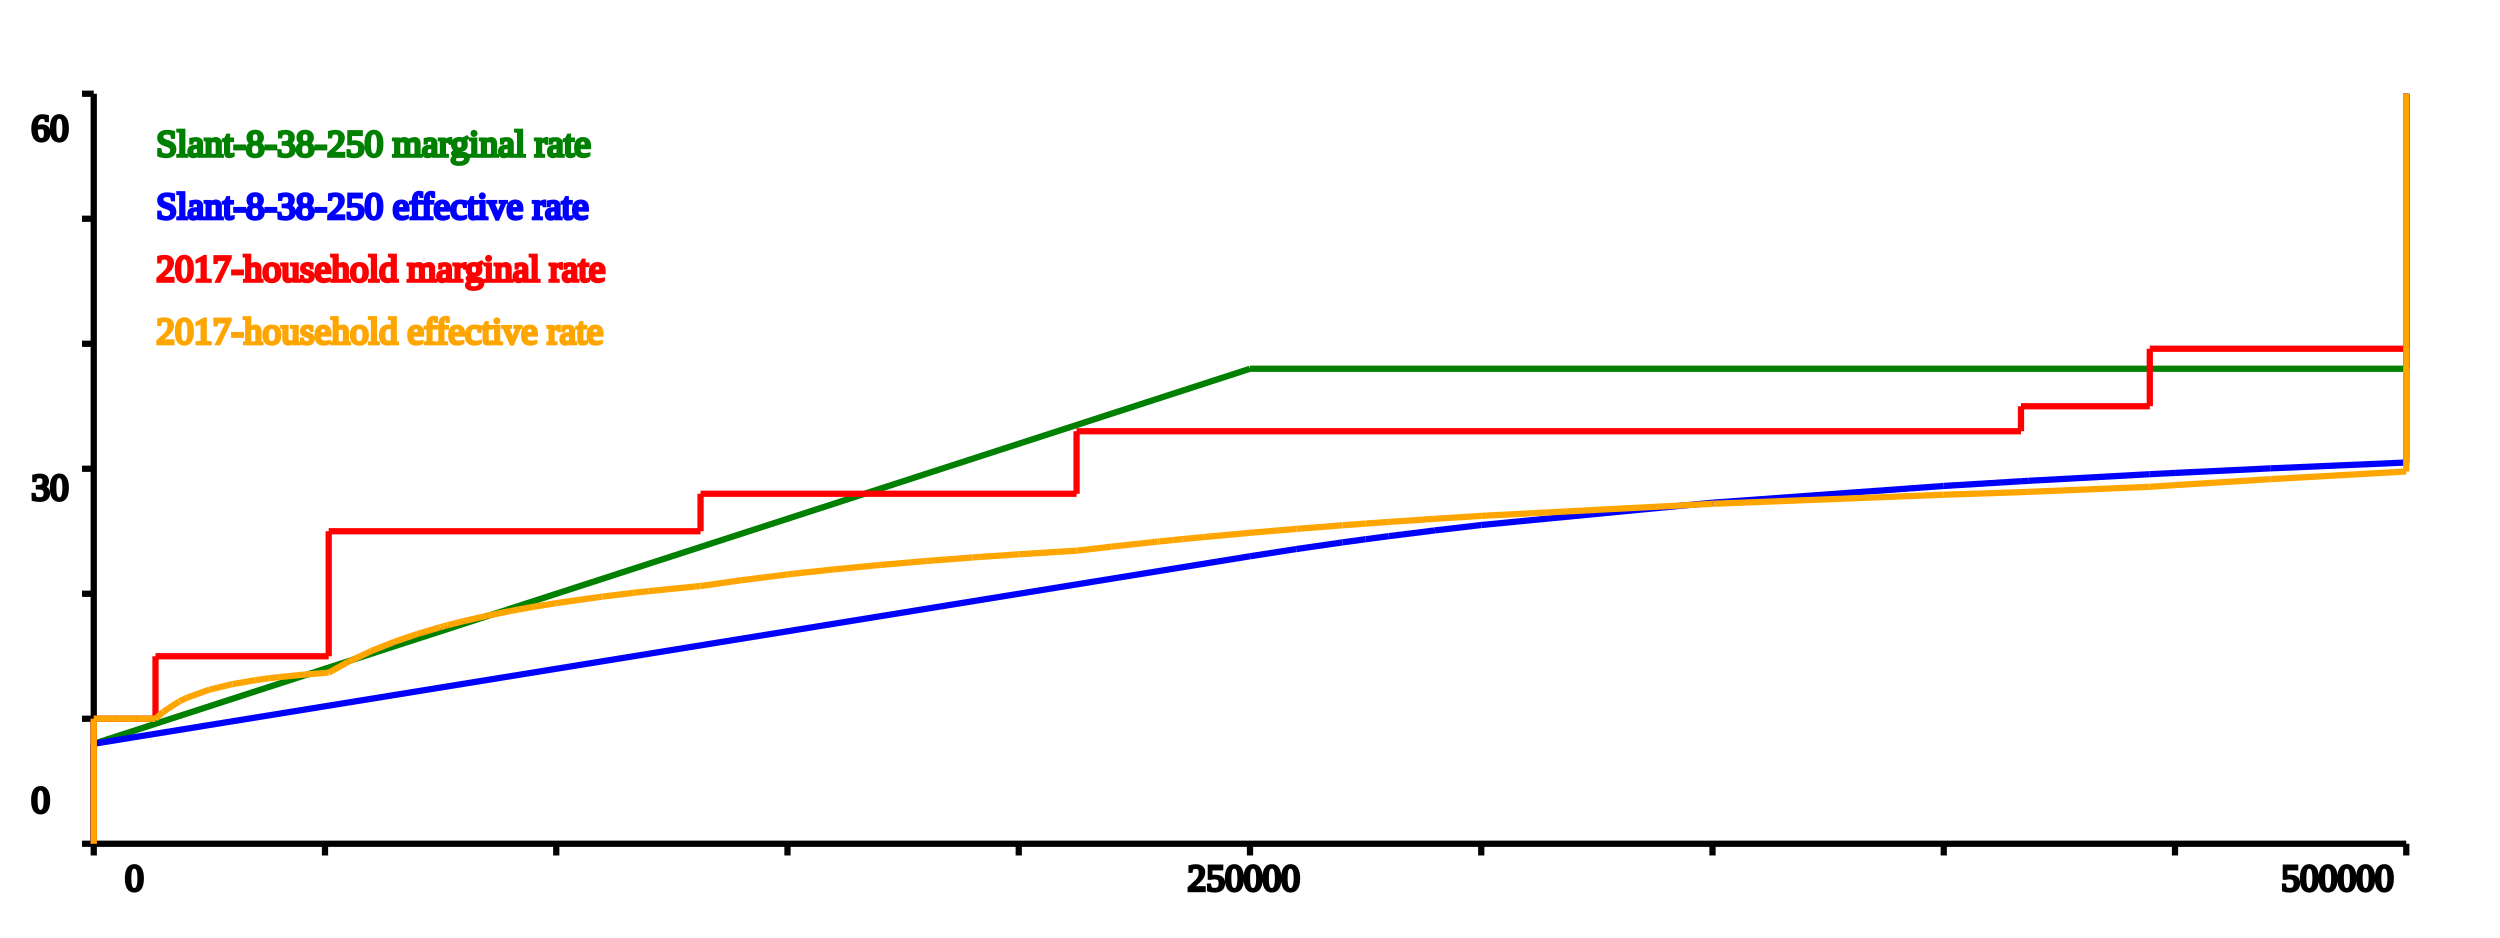
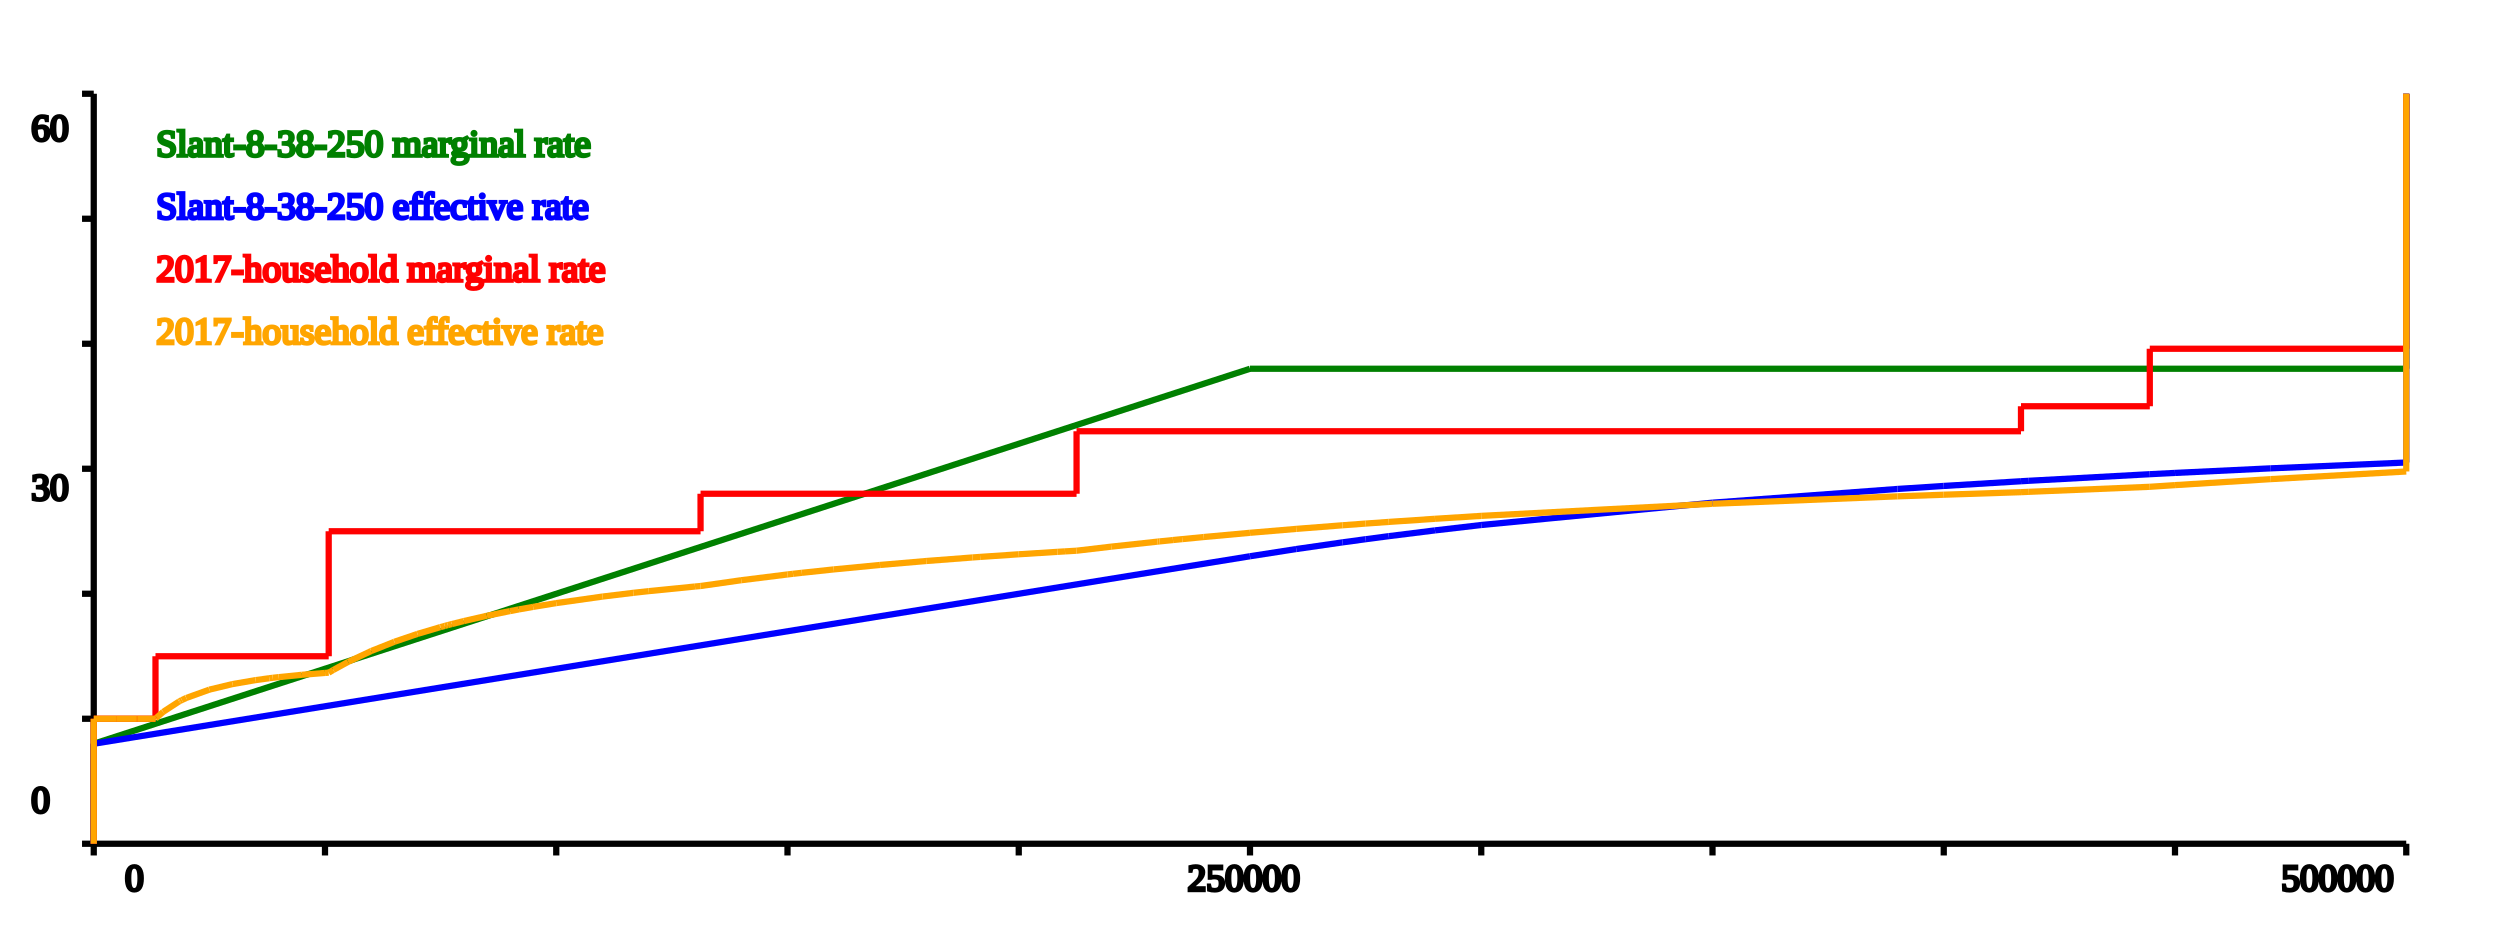
<svg xmlns="http://www.w3.org/2000/svg" height="300" width="800">
-   <g id="n7772036">
-     <g id="axis0749183" />
-     <g id="axisn1727028">
+   <g id="n9853592">
+     <g id="axis6392006" />
+     <g id="axisn4083930">
      <line style="stroke: black; stroke-width: 2" x1="30" x2="770" y1="270" y2="270" />
      <line style="stroke: black; stroke-width: 2" x1="30" x2="30" y1="30" y2="270" />
      <line style="stroke: black; stroke-width: 2" x1="30" x2="30" y1="270" y2="273.75" />
      <text transform="rotate(90,30,277.5)" x="30" y="277.5" />
      <text transform="rotate(90,29.99926,277.5)" x="29.999" y="277.5" />
      <line style="stroke: black; stroke-width: 2" x1="104" x2="104" y1="270" y2="273.75" />
      <text transform="rotate(90,104,277.5)" x="104" y="277.5" />
      <text transform="rotate(90,103.9993,277.5)" x="103.999" y="277.5" />
      <line style="stroke: black; stroke-width: 2" x1="178" x2="178" y1="270" y2="273.75" />
      <text transform="rotate(90,178,277.5)" x="178" y="277.5" />
      <text transform="rotate(90,177.9993,277.5)" x="177.999" y="277.5" />
      <line style="stroke: black; stroke-width: 2" x1="252" x2="252" y1="270" y2="273.75" />
      <text transform="rotate(90,252,277.5)" x="252" y="277.5" />
      <text transform="rotate(90,251.9993,277.5)" x="251.999" y="277.5" />
      <line style="stroke: black; stroke-width: 2" x1="326" x2="326" y1="270" y2="273.75" />
      <text transform="rotate(90,326,277.5)" x="326" y="277.5" />
      <text transform="rotate(90,325.9993,277.5)" x="325.999" y="277.5" />
      <line style="stroke: black; stroke-width: 2" x1="400" x2="400" y1="270" y2="273.75" />
      <text transform="rotate(90,400,277.5)" x="400" y="277.5" />
      <text transform="rotate(90,399.9993,277.5)" x="399.999" y="277.5" />
      <line style="stroke: black; stroke-width: 2" x1="474" x2="474" y1="270" y2="273.75" />
      <text transform="rotate(90,474,277.5)" x="474" y="277.5" />
      <text transform="rotate(90,473.9993,277.5)" x="473.999" y="277.5" />
      <line style="stroke: black; stroke-width: 2" x1="548" x2="548" y1="270" y2="273.75" />
      <text transform="rotate(90,548,277.5)" x="548" y="277.5" />
      <text transform="rotate(90,547.9993,277.5)" x="547.999" y="277.5" />
      <line style="stroke: black; stroke-width: 2" x1="622" x2="622" y1="270" y2="273.75" />
      <text transform="rotate(90,622,277.5)" x="622" y="277.5" />
      <text transform="rotate(90,621.9993,277.5)" x="621.999" y="277.5" />
      <line style="stroke: black; stroke-width: 2" x1="696" x2="696" y1="270" y2="273.75" />
      <text transform="rotate(90,696,277.5)" x="696" y="277.5" />
      <text transform="rotate(90,695.9993,277.5)" x="695.999" y="277.5" />
      <line style="stroke: black; stroke-width: 2" x1="770" x2="770" y1="270" y2="273.75" />
      <text transform="rotate(90,770,277.5)" x="770" y="277.5" />
      <text transform="rotate(90,769.9993,277.5)" x="769.999" y="277.5" />
      <line style="stroke: black; stroke-width: 2" x1="30" x2="26.25" y1="270" y2="270" />
      <text x="0" y="270" />
      <text x="29.999" y="270" />
      <line style="stroke: black; stroke-width: 2" x1="30" x2="26.25" y1="230" y2="230" />
      <text x="0" y="230" />
      <text x="30.014" y="230" />
      <line style="stroke: black; stroke-width: 2" x1="30" x2="26.25" y1="190" y2="190" />
      <text x="0" y="190" />
      <text x="30.029" y="190" />
      <line style="stroke: black; stroke-width: 2" x1="30" x2="26.25" y1="150" y2="150" />
      <text x="0" y="150" />
      <text x="30.044" y="150" />
      <line style="stroke: black; stroke-width: 2" x1="30" x2="26.25" y1="110" y2="110" />
      <text x="0" y="110" />
      <text x="30.058" y="110" />
      <line style="stroke: black; stroke-width: 2" x1="30" x2="26.25" y1="70" y2="70" />
      <text x="0" y="70" />
      <text x="30.073" y="70" />
      <line style="stroke: black; stroke-width: 2" x1="30" x2="26.25" y1="30" y2="30" />
      <text x="0" y="30" />
      <text x="30.088" y="30" />
    </g>
  </g>
  <text fill="black" stroke="black" x="40" y="285">0</text>
  <text fill="black" stroke="black" x="380" y="285">250000</text>
  <text fill="black" stroke="black" x="730" y="285">500000</text>
  <text fill="black" stroke="black" x="10" y="260">0</text>
  <text fill="black" stroke="black" x="10" y="160">30</text>
  <text fill="black" stroke="black" x="10" y="45">60</text>
-   <g id="n8888260">
-     <g id="line7485041" />
-     <g id="linen3233151">
+   <g id="n6794769">
+     <g id="line0118931" />
+     <g id="linen8876862">
      <line style="fill: green; stroke: green; stroke-width: 2" x1="30" x2="30" y1="270" y2="238" />
      <line style="fill: green; stroke: green; stroke-width: 2" x1="30" x2="400" y1="238" y2="118" />
      <line style="fill: green; stroke: green; stroke-width: 2" x1="400" x2="770" y1="118" y2="118" />
      <line style="fill: green; stroke: green; stroke-width: 2" x1="770" x2="770" y1="118" y2="30" />
    </g>
  </g>
  <text fill="green" stroke="green" x="50" y="50">Slant-8-38-250 marginal rate</text>
-   <g id="n8474132">
-     <g id="line7733442" />
-     <g id="linen3233102">
+   <g id="n5742045">
+     <g id="line2300936" />
+     <g id="linen6426237">
      <line style="fill: blue; stroke: blue; stroke-width: 2" x1="30" x2="30" y1="270" y2="238" />
      <line style="fill: blue; stroke: blue; stroke-width: 2" x1="30" x2="400" y1="238" y2="178" />
      <line style="fill: blue; stroke: blue; stroke-width: 2" x1="400" x2="414.8" y1="178" y2="175.692" />
      <line style="fill: blue; stroke: blue; stroke-width: 2" x1="414.8" x2="429.6" y1="175.692" y2="173.556" />
      <line style="fill: blue; stroke: blue; stroke-width: 2" x1="429.6" x2="437" y1="173.556" y2="172.545" />
      <line style="fill: blue; stroke: blue; stroke-width: 2" x1="437" x2="444.4" y1="172.545" y2="171.571" />
      <line style="fill: blue; stroke: blue; stroke-width: 2" x1="444.4" x2="459.2" y1="171.571" y2="169.724" />
      <line style="fill: blue; stroke: blue; stroke-width: 2" x1="459.2" x2="474" y1="169.724" y2="168" />
      <line style="fill: blue; stroke: blue; stroke-width: 2" x1="474" x2="548" y1="168" y2="160.857" />
-       <line style="fill: blue; stroke: blue; stroke-width: 2" x1="548" x2="622" y1="160.857" y2="155.5" />
+       <line style="fill: blue; stroke: blue; stroke-width: 2" x1="548" x2="607.2" y1="160.857" y2="156.462" />
+       <line style="fill: blue; stroke: blue; stroke-width: 2" x1="607.2" x2="622" y1="156.462" y2="155.5" />
      <line style="fill: blue; stroke: blue; stroke-width: 2" x1="622" x2="646.716" y1="155.5" y2="153.997" />
      <line style="fill: blue; stroke: blue; stroke-width: 2" x1="646.716" x2="649.232" y1="153.997" y2="153.851" />
      <line style="fill: blue; stroke: blue; stroke-width: 2" x1="649.232" x2="687.934" y1="153.851" y2="151.742" />
      <line style="fill: blue; stroke: blue; stroke-width: 2" x1="687.934" x2="696" y1="151.742" y2="151.333" />
      <line style="fill: blue; stroke: blue; stroke-width: 2" x1="696" x2="726.636" y1="151.333" y2="149.867" />
      <line style="fill: blue; stroke: blue; stroke-width: 2" x1="726.636" x2="770" y1="149.867" y2="148" />
      <line style="fill: blue; stroke: blue; stroke-width: 2" x1="770" x2="770" y1="148" y2="30" />
    </g>
  </g>
  <text fill="blue" stroke="blue" x="50" y="70">Slant-8-38-250 effective rate</text>
-   <g id="n0543351">
-     <g id="line8802591" />
-     <g id="linen8132072">
+   <g id="n5851510">
+     <g id="line2610100" />
+     <g id="linen1045882">
      <line style="fill: red; stroke: red; stroke-width: 2" x1="30" x2="30" y1="270" y2="230" />
      <line style="fill: red; stroke: red; stroke-width: 2" x1="30" x2="49.758" y1="230" y2="230" />
      <line style="fill: red; stroke: red; stroke-width: 2" x1="49.758" x2="49.758" y1="230" y2="210" />
      <line style="fill: red; stroke: red; stroke-width: 2" x1="49.758" x2="105.184" y1="210" y2="210" />
      <line style="fill: red; stroke: red; stroke-width: 2" x1="105.184" x2="105.184" y1="210" y2="170" />
      <line style="fill: red; stroke: red; stroke-width: 2" x1="105.184" x2="224.176" y1="170" y2="170" />
      <line style="fill: red; stroke: red; stroke-width: 2" x1="224.176" x2="224.176" y1="170" y2="158" />
      <line style="fill: red; stroke: red; stroke-width: 2" x1="224.176" x2="344.5" y1="158" y2="158" />
      <line style="fill: red; stroke: red; stroke-width: 2" x1="344.5" x2="344.5" y1="158" y2="138" />
      <line style="fill: red; stroke: red; stroke-width: 2" x1="344.5" x2="646.716" y1="138" y2="138" />
      <line style="fill: red; stroke: red; stroke-width: 2" x1="646.716" x2="646.716" y1="138" y2="130" />
      <line style="fill: red; stroke: red; stroke-width: 2" x1="646.716" x2="687.934" y1="130" y2="130" />
      <line style="fill: red; stroke: red; stroke-width: 2" x1="687.934" x2="687.934" y1="130" y2="111.6" />
      <line style="fill: red; stroke: red; stroke-width: 2" x1="687.934" x2="770" y1="111.6" y2="111.6" />
      <line style="fill: red; stroke: red; stroke-width: 2" x1="770" x2="770" y1="111.6" y2="30" />
    </g>
  </g>
  <text fill="red" stroke="red" x="50" y="90">2017-household marginal rate</text>
-   <g id="n6821397">
-     <g id="line3663436" />
-     <g id="linen4372583">
+   <g id="n9165760">
+     <g id="line0121258" />
+     <g id="linen4821753">
      <line style="fill: orange; stroke: orange; stroke-width: 2" x1="30" x2="30" y1="270" y2="230" />
      <line style="fill: orange; stroke: orange; stroke-width: 2" x1="30" x2="37.4" y1="230" y2="230" />
      <line style="fill: orange; stroke: orange; stroke-width: 2" x1="37.4" x2="43.801" y1="230" y2="230" />
-       <line style="fill: orange; stroke: orange; stroke-width: 2" x1="43.801" x2="44.8" y1="230" y2="230" />
+       <line style="fill: orange; stroke: orange; stroke-width: 2" x1="43.801" x2="44.097" y1="230" y2="230" />
+       <line style="fill: orange; stroke: orange; stroke-width: 2" x1="44.097" x2="44.8" y1="230" y2="230" />
      <line style="fill: orange; stroke: orange; stroke-width: 2" x1="44.8" x2="49.758" y1="230" y2="230" />
-       <line style="fill: orange; stroke: orange; stroke-width: 2" x1="49.758" x2="52.2" y1="230" y2="227.8" />
+       <line style="fill: orange; stroke: orange; stroke-width: 2" x1="49.758" x2="50.128" y1="230" y2="229.632" />
+       <line style="fill: orange; stroke: orange; stroke-width: 2" x1="50.128" x2="52.2" y1="229.632" y2="227.8" />
      <line style="fill: orange; stroke: orange; stroke-width: 2" x1="52.2" x2="57.306" y1="227.8" y2="224.472" />
      <line style="fill: orange; stroke: orange; stroke-width: 2" x1="57.306" x2="57.602" y1="224.472" y2="224.316" />
-       <line style="fill: orange; stroke: orange; stroke-width: 2" x1="57.602" x2="59.6" y1="224.316" y2="223.35" />
+       <line style="fill: orange; stroke: orange; stroke-width: 2" x1="57.602" x2="58.194" y1="224.316" y2="224.016" />
+       <line style="fill: orange; stroke: orange; stroke-width: 2" x1="58.194" x2="59.6" y1="224.016" y2="223.35" />
      <line style="fill: orange; stroke: orange; stroke-width: 2" x1="59.6" x2="67" y1="223.35" y2="220.68" />
      <line style="fill: orange; stroke: orange; stroke-width: 2" x1="67" x2="74.4" y1="220.68" y2="218.9" />
      <line style="fill: orange; stroke: orange; stroke-width: 2" x1="74.4" x2="81.8" y1="218.9" y2="217.629" />
      <line style="fill: orange; stroke: orange; stroke-width: 2" x1="81.8" x2="86.166" y1="217.629" y2="217.036" />
-       <line style="fill: orange; stroke: orange; stroke-width: 2" x1="86.166" x2="89.2" y1="217.036" y2="216.675" />
+       <line style="fill: orange; stroke: orange; stroke-width: 2" x1="86.166" x2="87.276" y1="217.036" y2="216.899" />
+       <line style="fill: orange; stroke: orange; stroke-width: 2" x1="87.276" x2="89.2" y1="216.899" y2="216.675" />
      <line style="fill: orange; stroke: orange; stroke-width: 2" x1="89.2" x2="96.6" y1="216.675" y2="215.933" />
      <line style="fill: orange; stroke: orange; stroke-width: 2" x1="96.6" x2="104" y1="215.933" y2="215.34" />
      <line style="fill: orange; stroke: orange; stroke-width: 2" x1="104" x2="105.184" y1="215.34" y2="215.256" />
-       <line style="fill: orange; stroke: orange; stroke-width: 2" x1="105.184" x2="111.4" y1="215.256" y2="211.8" />
+       <line style="fill: orange; stroke: orange; stroke-width: 2" x1="105.184" x2="106.664" y1="215.256" y2="214.382" />
+       <line style="fill: orange; stroke: orange; stroke-width: 2" x1="106.664" x2="111.4" y1="214.382" y2="211.8" />
      <line style="fill: orange; stroke: orange; stroke-width: 2" x1="111.4" x2="118.8" y1="211.8" y2="208.317" />
      <line style="fill: orange; stroke: orange; stroke-width: 2" x1="118.8" x2="126.2" y1="208.317" y2="205.369" />
      <line style="fill: orange; stroke: orange; stroke-width: 2" x1="126.2" x2="133.6" y1="205.369" y2="202.843" />
      <line style="fill: orange; stroke: orange; stroke-width: 2" x1="133.6" x2="140.852" y1="202.843" y2="200.694" />
      <line style="fill: orange; stroke: orange; stroke-width: 2" x1="140.852" x2="141" y1="200.694" y2="200.653" />
      <line style="fill: orange; stroke: orange; stroke-width: 2" x1="141" x2="142.332" y1="200.653" y2="200.29" />
      <line style="fill: orange; stroke: orange; stroke-width: 2" x1="142.332" x2="143.294" y1="200.29" y2="200.033" />
-       <line style="fill: orange; stroke: orange; stroke-width: 2" x1="143.294" x2="148.4" y1="200.033" y2="198.738" />
+       <line style="fill: orange; stroke: orange; stroke-width: 2" x1="143.294" x2="144.552" y1="200.033" y2="199.703" />
+       <line style="fill: orange; stroke: orange; stroke-width: 2" x1="144.552" x2="148.4" y1="199.703" y2="198.738" />
      <line style="fill: orange; stroke: orange; stroke-width: 2" x1="148.4" x2="155.8" y1="198.738" y2="197.047" />
      <line style="fill: orange; stroke: orange; stroke-width: 2" x1="155.8" x2="163.2" y1="197.047" y2="195.544" />
      <line style="fill: orange; stroke: orange; stroke-width: 2" x1="163.2" x2="166.012" y1="195.544" y2="195.016" />
      <line style="fill: orange; stroke: orange; stroke-width: 2" x1="166.012" x2="170.6" y1="195.016" y2="194.2" />
      <line style="fill: orange; stroke: orange; stroke-width: 2" x1="170.6" x2="178" y1="194.2" y2="192.99" />
      <line style="fill: orange; stroke: orange; stroke-width: 2" x1="178" x2="192.8" y1="192.99" y2="190.9" />
      <line style="fill: orange; stroke: orange; stroke-width: 2" x1="192.8" x2="202.679" y1="190.9" y2="189.704" />
      <line style="fill: orange; stroke: orange; stroke-width: 2" x1="202.679" x2="207.6" y1="189.704" y2="189.158" />
      <line style="fill: orange; stroke: orange; stroke-width: 2" x1="207.6" x2="222.4" y1="189.158" y2="187.685" />
      <line style="fill: orange; stroke: orange; stroke-width: 2" x1="222.4" x2="224.176" y1="187.685" y2="187.523" />
      <line style="fill: orange; stroke: orange; stroke-width: 2" x1="224.176" x2="237.2" y1="187.523" y2="185.667" />
      <line style="fill: orange; stroke: orange; stroke-width: 2" x1="237.2" x2="252" y1="185.667" y2="183.823" />
      <line style="fill: orange; stroke: orange; stroke-width: 2" x1="252" x2="253.776" y1="183.823" y2="183.618" />
      <line style="fill: orange; stroke: orange; stroke-width: 2" x1="253.776" x2="256.588" y1="183.618" y2="183.3" />
      <line style="fill: orange; stroke: orange; stroke-width: 2" x1="256.588" x2="266.8" y1="183.3" y2="182.209" />
      <line style="fill: orange; stroke: orange; stroke-width: 2" x1="266.8" x2="281.6" y1="182.209" y2="180.785" />
      <line style="fill: orange; stroke: orange; stroke-width: 2" x1="281.6" x2="296.4" y1="180.785" y2="179.519" />
      <line style="fill: orange; stroke: orange; stroke-width: 2" x1="296.4" x2="311.2" y1="179.519" y2="178.386" />
      <line style="fill: orange; stroke: orange; stroke-width: 2" x1="311.2" x2="313.642" y1="178.386" y2="178.211" />
      <line style="fill: orange; stroke: orange; stroke-width: 2" x1="313.642" x2="326" y1="178.211" y2="177.367" />
      <line style="fill: orange; stroke: orange; stroke-width: 2" x1="326" x2="338.358" y1="177.367" y2="176.591" />
      <line style="fill: orange; stroke: orange; stroke-width: 2" x1="338.358" x2="340.8" y1="176.591" y2="176.445" />
      <line style="fill: orange; stroke: orange; stroke-width: 2" x1="340.8" x2="344.5" y1="176.445" y2="176.228" />
      <line style="fill: orange; stroke: orange; stroke-width: 2" x1="344.5" x2="355.6" y1="176.228" y2="174.925" />
      <line style="fill: orange; stroke: orange; stroke-width: 2" x1="355.6" x2="370.4" y1="174.925" y2="173.319" />
      <line style="fill: orange; stroke: orange; stroke-width: 2" x1="370.4" x2="371.066" y1="173.319" y2="173.25" />
      <line style="fill: orange; stroke: orange; stroke-width: 2" x1="371.066" x2="375.358" y1="173.25" y2="172.812" />
      <line style="fill: orange; stroke: orange; stroke-width: 2" x1="375.358" x2="378.318" y1="172.812" y2="172.516" />
      <line style="fill: orange; stroke: orange; stroke-width: 2" x1="378.318" x2="385.2" y1="172.516" y2="171.847" />
      <line style="fill: orange; stroke: orange; stroke-width: 2" x1="385.2" x2="400" y1="171.847" y2="170.494" />
      <line style="fill: orange; stroke: orange; stroke-width: 2" x1="400" x2="414.8" y1="170.494" y2="169.244" />
      <line style="fill: orange; stroke: orange; stroke-width: 2" x1="414.8" x2="429.6" y1="169.244" y2="168.087" />
      <line style="fill: orange; stroke: orange; stroke-width: 2" x1="429.6" x2="437" y1="168.087" y2="167.54" />
      <line style="fill: orange; stroke: orange; stroke-width: 2" x1="437" x2="444.4" y1="167.54" y2="167.012" />
      <line style="fill: orange; stroke: orange; stroke-width: 2" x1="444.4" x2="459.2" y1="167.012" y2="166.012" />
      <line style="fill: orange; stroke: orange; stroke-width: 2" x1="459.2" x2="474" y1="166.012" y2="165.078" />
      <line style="fill: orange; stroke: orange; stroke-width: 2" x1="474" x2="548" y1="165.078" y2="161.21" />
-       <line style="fill: orange; stroke: orange; stroke-width: 2" x1="548" x2="622" y1="161.21" y2="158.309" />
+       <line style="fill: orange; stroke: orange; stroke-width: 2" x1="548" x2="607.2" y1="161.21" y2="158.829" />
+       <line style="fill: orange; stroke: orange; stroke-width: 2" x1="607.2" x2="622" y1="158.829" y2="158.309" />
      <line style="fill: orange; stroke: orange; stroke-width: 2" x1="622" x2="646.716" y1="158.309" y2="157.495" />
      <line style="fill: orange; stroke: orange; stroke-width: 2" x1="646.716" x2="649.232" y1="157.495" y2="157.383" />
      <line style="fill: orange; stroke: orange; stroke-width: 2" x1="649.232" x2="687.934" y1="157.383" y2="155.772" />
      <line style="fill: orange; stroke: orange; stroke-width: 2" x1="687.934" x2="696" y1="155.772" y2="155.237" />
      <line style="fill: orange; stroke: orange; stroke-width: 2" x1="696" x2="726.636" y1="155.237" y2="153.318" />
      <line style="fill: orange; stroke: orange; stroke-width: 2" x1="726.636" x2="770" y1="153.318" y2="150.873" />
      <line style="fill: orange; stroke: orange; stroke-width: 2" x1="770" x2="770" y1="150.873" y2="30" />
    </g>
  </g>
  <text fill="orange" stroke="orange" x="50" y="110">2017-household effective rate</text>
</svg>
